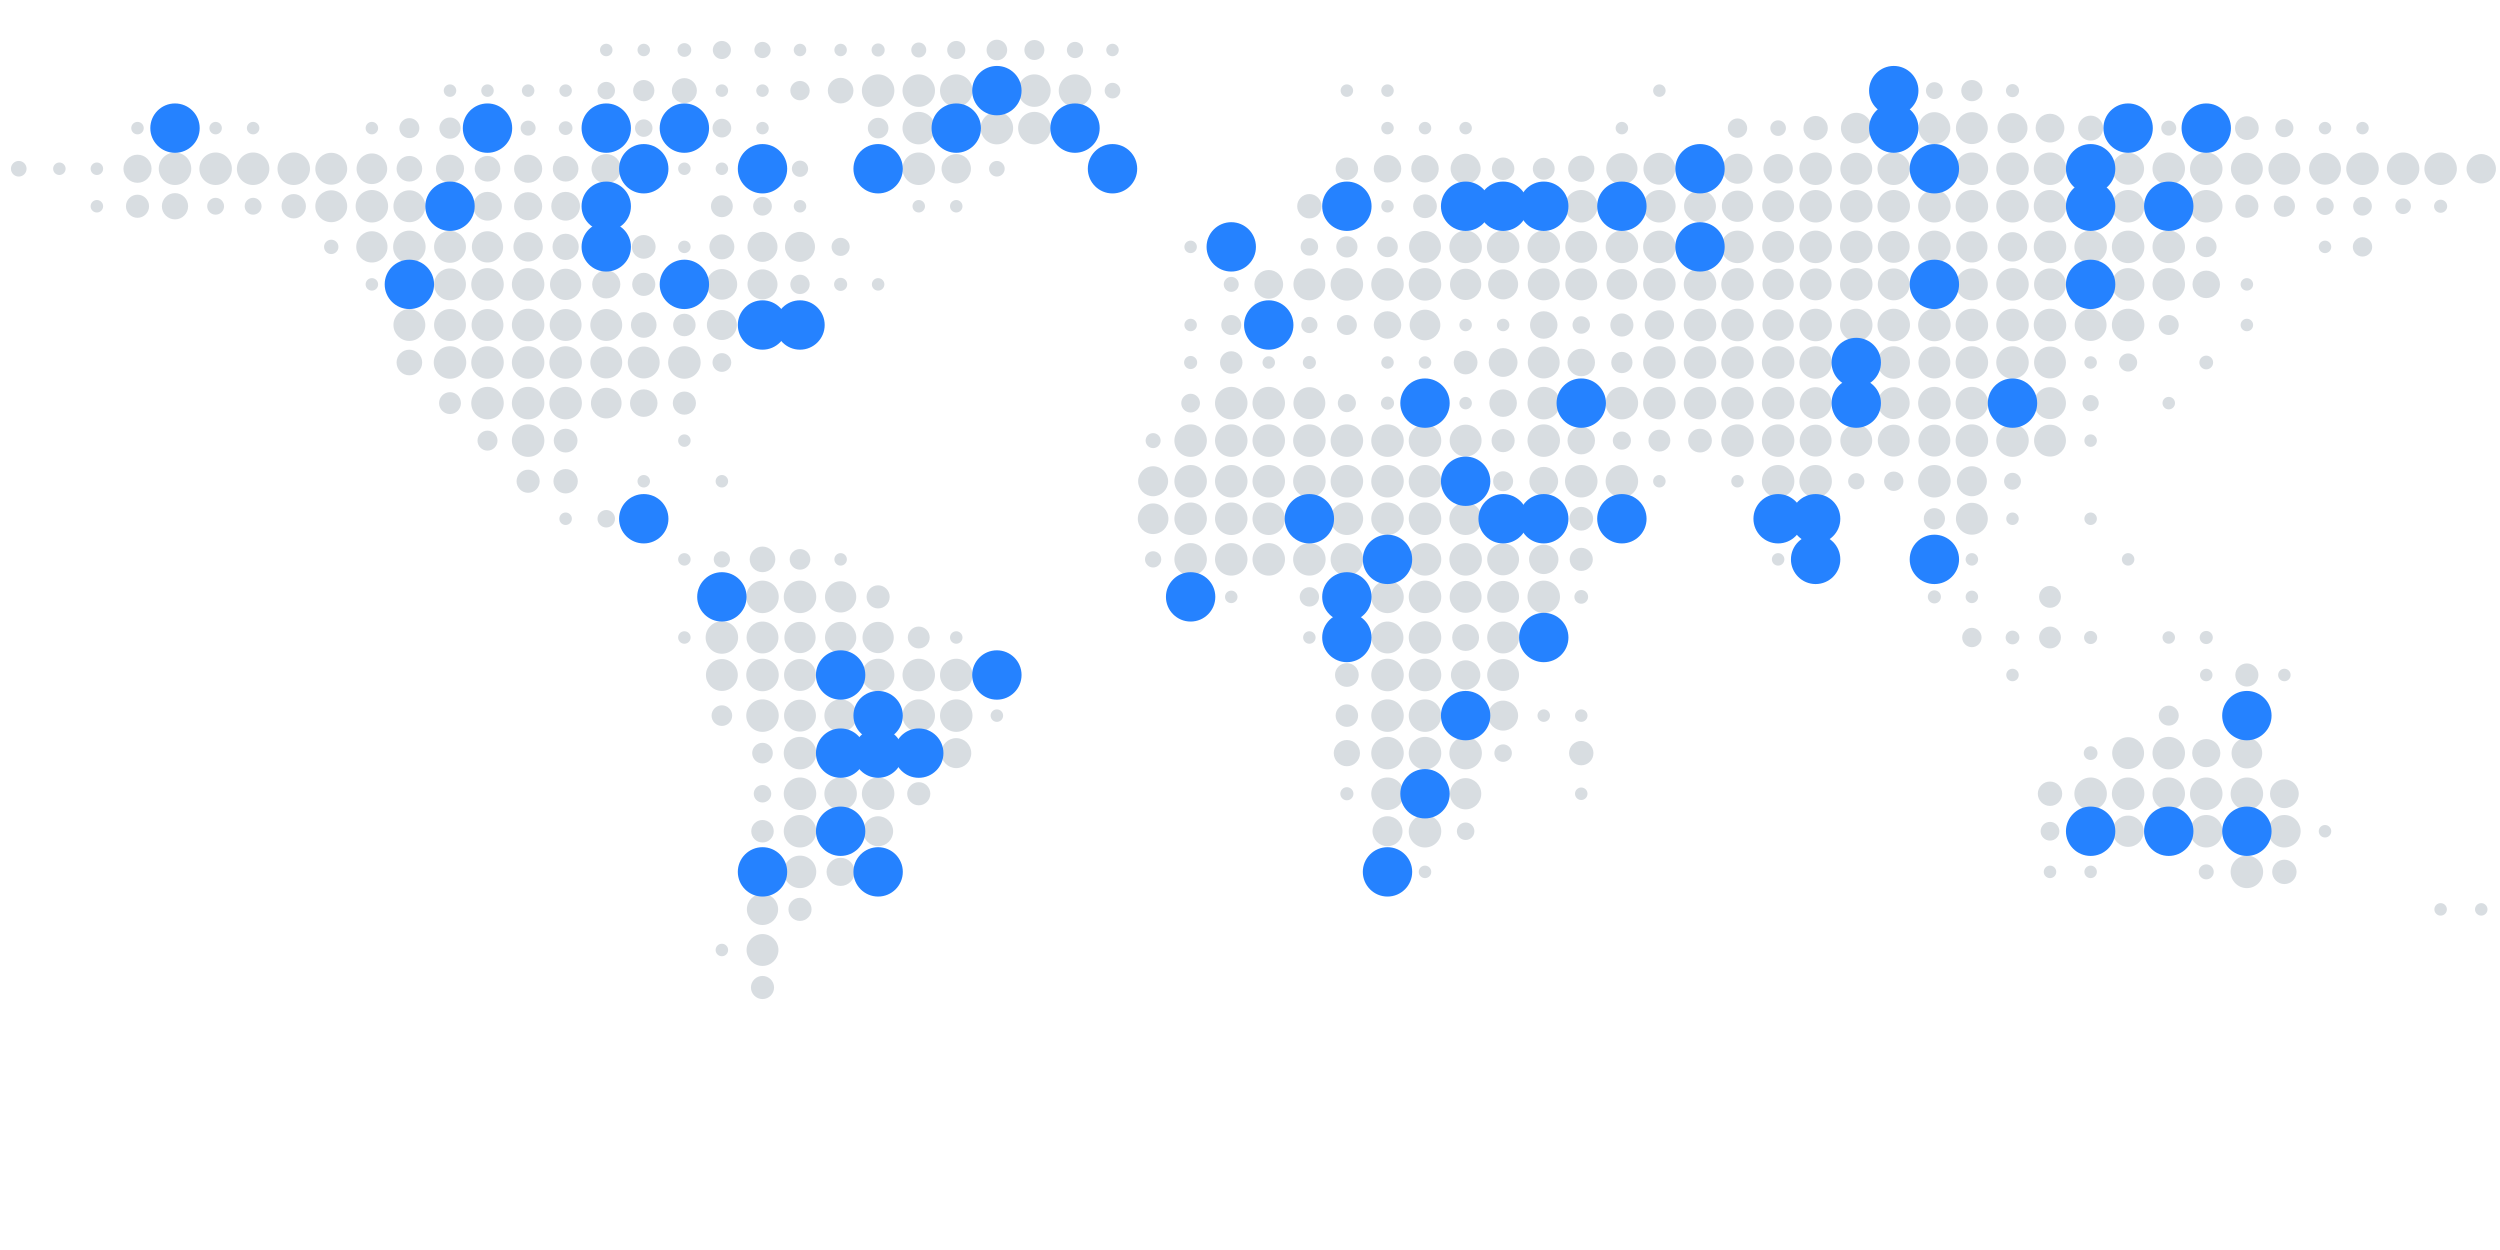
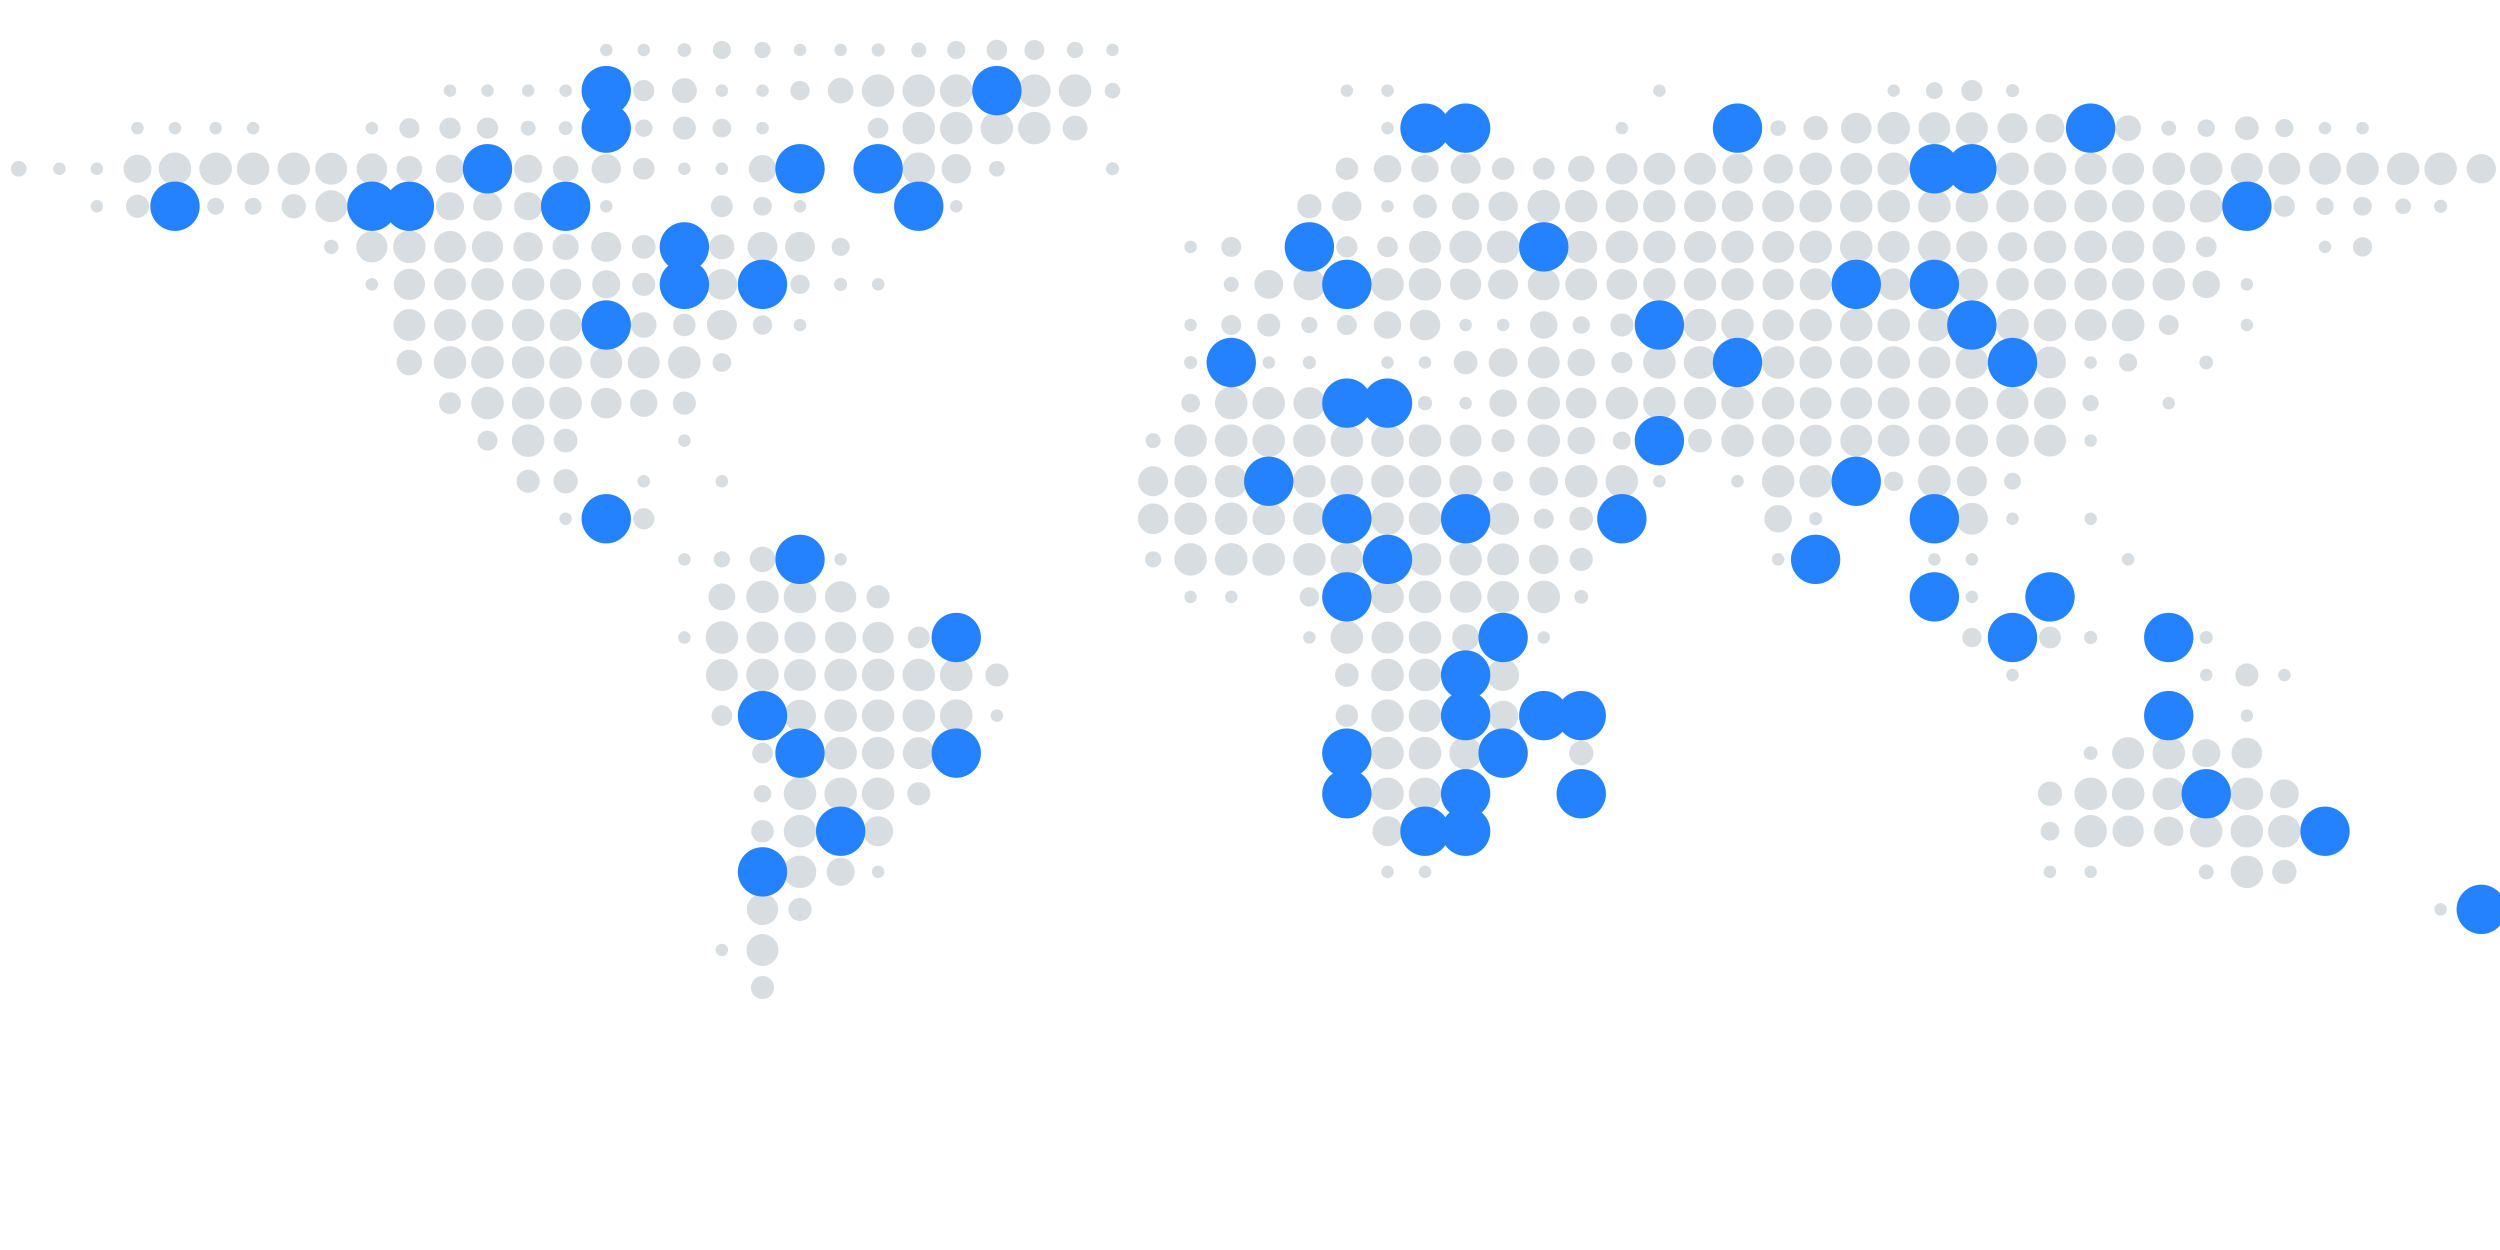
<svg xmlns="http://www.w3.org/2000/svg" width="800" height="400" viewBox="0 0 800 400">
  <style>circle{fill:#D8DDE1} .sn{fill:#2582FF}</style>
  <circle cx="194" cy="16" r="2.0" />
  <circle cx="206" cy="16" r="2.0" />
  <circle cx="219" cy="16" r="2.2" />
  <circle cx="231" cy="16" r="2.9" />
  <circle cx="244" cy="16" r="2.6" />
  <circle cx="256" cy="16" r="2.0" />
  <circle cx="269" cy="16" r="2.0" />
  <circle cx="281" cy="16" r="2.1" />
  <circle cx="294" cy="16" r="2.4" />
  <circle cx="306" cy="16" r="2.9" />
  <circle cx="319" cy="16" r="3.3" />
  <circle cx="331" cy="16" r="3.2" />
  <circle cx="344" cy="16" r="2.6" />
  <circle cx="356" cy="16" r="2.0" />
  <circle cx="144" cy="29" r="2.0" />
  <circle cx="156" cy="29" r="2.0" />
  <circle cx="169" cy="29" r="2.0" />
  <circle cx="181" cy="29" r="2.0" />
-   <circle cx="194" cy="29" r="2.8" />
  <circle cx="206" cy="29" r="3.4" />
  <circle cx="219" cy="29" r="4.0" />
  <circle cx="231" cy="29" r="2.0" />
  <circle cx="244" cy="29" r="2.0" />
  <circle cx="256" cy="29" r="3.1" />
  <circle cx="269" cy="29" r="4.1" />
  <circle cx="281" cy="29" r="5.2" />
  <circle cx="294" cy="29" r="5.2" />
  <circle cx="306" cy="29" r="5.2" />
  <circle cx="331" cy="29" r="5.2" />
  <circle cx="344" cy="29" r="5.2" />
  <circle cx="356" cy="29" r="2.5" />
  <circle cx="431" cy="29" r="2.0" />
  <circle cx="444" cy="29" r="2.0" />
  <circle cx="531" cy="29" r="2.0" />
+   <circle cx="606" cy="29" r="2.0" />
  <circle cx="619" cy="29" r="2.7" />
  <circle cx="631" cy="29" r="3.4" />
  <circle cx="644" cy="29" r="2.1" />
  <circle cx="44" cy="41" r="2.0" />
+   <circle cx="56" cy="41" r="2.0" />
  <circle cx="69" cy="41" r="2.0" />
  <circle cx="81" cy="41" r="2.0" />
  <circle cx="119" cy="41" r="2.0" />
  <circle cx="131" cy="41" r="3.2" />
  <circle cx="144" cy="41" r="3.4" />
+   <circle cx="156" cy="41" r="3.4" />
  <circle cx="169" cy="41" r="2.4" />
  <circle cx="181" cy="41" r="2.2" />
  <circle cx="206" cy="41" r="2.8" />
+   <circle cx="219" cy="41" r="3.7" />
  <circle cx="231" cy="41" r="3.0" />
  <circle cx="244" cy="41" r="2.0" />
  <circle cx="281" cy="41" r="3.3" />
  <circle cx="294" cy="41" r="5.2" />
+   <circle cx="306" cy="41" r="5.2" />
  <circle cx="319" cy="41" r="5.2" />
  <circle cx="331" cy="41" r="5.2" />
+   <circle cx="344" cy="41" r="4.0" />
  <circle cx="444" cy="41" r="2.0" />
-   <circle cx="456" cy="41" r="2.0" />
-   <circle cx="469" cy="41" r="2.0" />
  <circle cx="519" cy="41" r="2.0" />
-   <circle cx="556" cy="41" r="3.1" />
  <circle cx="569" cy="41" r="2.5" />
  <circle cx="581" cy="41" r="3.9" />
  <circle cx="594" cy="41" r="4.9" />
+   <circle cx="606" cy="41" r="5.2" />
  <circle cx="619" cy="41" r="5.1" />
  <circle cx="631" cy="41" r="5.1" />
  <circle cx="644" cy="41" r="4.8" />
  <circle cx="656" cy="41" r="4.6" />
-   <circle cx="669" cy="41" r="4.0" />
+   <circle cx="681" cy="41" r="4.1" />
  <circle cx="694" cy="41" r="2.4" />
+   <circle cx="706" cy="41" r="2.8" />
  <circle cx="719" cy="41" r="3.8" />
  <circle cx="731" cy="41" r="2.9" />
  <circle cx="744" cy="41" r="2.0" />
  <circle cx="756" cy="41" r="2.0" />
  <circle cx="6" cy="54" r="2.5" />
  <circle cx="19" cy="54" r="2.0" />
  <circle cx="31" cy="54" r="2.0" />
  <circle cx="44" cy="54" r="4.5" />
  <circle cx="56" cy="54" r="5.2" />
  <circle cx="69" cy="54" r="5.2" />
  <circle cx="81" cy="54" r="5.2" />
  <circle cx="94" cy="54" r="5.2" />
  <circle cx="106" cy="54" r="5.1" />
  <circle cx="119" cy="54" r="4.9" />
  <circle cx="131" cy="54" r="4.1" />
  <circle cx="144" cy="54" r="4.5" />
-   <circle cx="156" cy="54" r="4.1" />
  <circle cx="169" cy="54" r="4.5" />
  <circle cx="181" cy="54" r="4.1" />
  <circle cx="194" cy="54" r="4.7" />
+   <circle cx="206" cy="54" r="3.5" />
  <circle cx="219" cy="54" r="2.0" />
  <circle cx="231" cy="54" r="2.0" />
-   <circle cx="256" cy="54" r="2.6" />
+   <circle cx="244" cy="54" r="4.4" />
  <circle cx="294" cy="54" r="5.2" />
  <circle cx="306" cy="54" r="4.7" />
  <circle cx="319" cy="54" r="2.5" />
+   <circle cx="356" cy="54" r="2.1" />
  <circle cx="431" cy="54" r="3.6" />
  <circle cx="444" cy="54" r="4.4" />
  <circle cx="456" cy="54" r="4.4" />
  <circle cx="469" cy="54" r="4.8" />
  <circle cx="481" cy="54" r="3.6" />
  <circle cx="494" cy="54" r="3.5" />
  <circle cx="506" cy="54" r="4.2" />
  <circle cx="519" cy="54" r="5.0" />
  <circle cx="531" cy="54" r="5.1" />
+   <circle cx="544" cy="54" r="5.1" />
  <circle cx="556" cy="54" r="4.8" />
  <circle cx="569" cy="54" r="4.7" />
  <circle cx="581" cy="54" r="5.2" />
  <circle cx="594" cy="54" r="5.1" />
  <circle cx="606" cy="54" r="5.2" />
-   <circle cx="631" cy="54" r="5.2" />
  <circle cx="644" cy="54" r="5.2" />
  <circle cx="656" cy="54" r="5.2" />
+   <circle cx="669" cy="54" r="5.1" />
  <circle cx="681" cy="54" r="5.1" />
  <circle cx="694" cy="54" r="5.2" />
  <circle cx="706" cy="54" r="5.2" />
  <circle cx="719" cy="54" r="5.1" />
  <circle cx="731" cy="54" r="5.1" />
  <circle cx="744" cy="54" r="5.1" />
  <circle cx="756" cy="54" r="5.2" />
  <circle cx="769" cy="54" r="5.2" />
  <circle cx="781" cy="54" r="5.2" />
  <circle cx="794" cy="54" r="4.7" />
  <circle cx="31" cy="66" r="2.0" />
  <circle cx="44" cy="66" r="3.7" />
-   <circle cx="56" cy="66" r="4.2" />
  <circle cx="69" cy="66" r="2.7" />
  <circle cx="81" cy="66" r="2.7" />
  <circle cx="94" cy="66" r="3.9" />
  <circle cx="106" cy="66" r="5.1" />
-   <circle cx="119" cy="66" r="5.2" />
-   <circle cx="131" cy="66" r="5.1" />
+   <circle cx="144" cy="66" r="4.5" />
  <circle cx="156" cy="66" r="4.6" />
  <circle cx="169" cy="66" r="4.5" />
-   <circle cx="181" cy="66" r="4.6" />
+   <circle cx="194" cy="66" r="2.0" />
  <circle cx="231" cy="66" r="3.5" />
  <circle cx="244" cy="66" r="3.0" />
  <circle cx="256" cy="66" r="2.0" />
-   <circle cx="294" cy="66" r="2.0" />
  <circle cx="306" cy="66" r="2.0" />
  <circle cx="419" cy="66" r="3.9" />
+   <circle cx="431" cy="66" r="4.7" />
  <circle cx="444" cy="66" r="2.0" />
  <circle cx="456" cy="66" r="3.8" />
+   <circle cx="469" cy="66" r="4.4" />
+   <circle cx="481" cy="66" r="4.7" />
+   <circle cx="494" cy="66" r="5.2" />
  <circle cx="506" cy="66" r="5.2" />
+   <circle cx="519" cy="66" r="5.2" />
  <circle cx="531" cy="66" r="5.2" />
  <circle cx="544" cy="66" r="5.1" />
  <circle cx="556" cy="66" r="5.0" />
  <circle cx="569" cy="66" r="5.1" />
  <circle cx="581" cy="66" r="5.2" />
  <circle cx="594" cy="66" r="5.2" />
  <circle cx="606" cy="66" r="5.2" />
  <circle cx="619" cy="66" r="5.2" />
  <circle cx="631" cy="66" r="5.2" />
  <circle cx="644" cy="66" r="5.2" />
  <circle cx="656" cy="66" r="5.2" />
+   <circle cx="669" cy="66" r="5.2" />
  <circle cx="681" cy="66" r="5.2" />
+   <circle cx="694" cy="66" r="5.2" />
  <circle cx="706" cy="66" r="5.2" />
-   <circle cx="719" cy="66" r="3.7" />
  <circle cx="731" cy="66" r="3.4" />
  <circle cx="744" cy="66" r="2.8" />
  <circle cx="756" cy="66" r="3.0" />
  <circle cx="769" cy="66" r="2.5" />
  <circle cx="781" cy="66" r="2.1" />
  <circle cx="106" cy="79" r="2.3" />
  <circle cx="119" cy="79" r="5.0" />
  <circle cx="131" cy="79" r="5.2" />
  <circle cx="144" cy="79" r="5.1" />
  <circle cx="156" cy="79" r="5.0" />
  <circle cx="169" cy="79" r="4.7" />
  <circle cx="181" cy="79" r="4.2" />
+   <circle cx="194" cy="79" r="4.8" />
  <circle cx="206" cy="79" r="3.8" />
-   <circle cx="219" cy="79" r="2.0" />
  <circle cx="231" cy="79" r="4.0" />
  <circle cx="244" cy="79" r="4.8" />
  <circle cx="256" cy="79" r="4.8" />
  <circle cx="269" cy="79" r="2.9" />
  <circle cx="381" cy="79" r="2.0" />
-   <circle cx="419" cy="79" r="2.8" />
+   <circle cx="394" cy="79" r="3.2" />
  <circle cx="431" cy="79" r="3.4" />
  <circle cx="444" cy="79" r="3.3" />
  <circle cx="456" cy="79" r="5.1" />
  <circle cx="469" cy="79" r="5.2" />
  <circle cx="481" cy="79" r="5.2" />
-   <circle cx="494" cy="79" r="5.2" />
  <circle cx="506" cy="79" r="5.1" />
  <circle cx="519" cy="79" r="5.2" />
  <circle cx="531" cy="79" r="5.2" />
+   <circle cx="544" cy="79" r="5.1" />
  <circle cx="556" cy="79" r="5.2" />
  <circle cx="569" cy="79" r="5.1" />
  <circle cx="581" cy="79" r="5.2" />
  <circle cx="594" cy="79" r="5.2" />
  <circle cx="606" cy="79" r="5.1" />
  <circle cx="619" cy="79" r="5.2" />
  <circle cx="631" cy="79" r="5.0" />
  <circle cx="644" cy="79" r="4.7" />
  <circle cx="656" cy="79" r="5.2" />
  <circle cx="669" cy="79" r="5.2" />
  <circle cx="681" cy="79" r="5.2" />
  <circle cx="694" cy="79" r="5.2" />
  <circle cx="706" cy="79" r="3.3" />
  <circle cx="744" cy="79" r="2.0" />
  <circle cx="756" cy="79" r="3.1" />
  <circle cx="119" cy="91" r="2.0" />
+   <circle cx="131" cy="91" r="5.0" />
  <circle cx="144" cy="91" r="5.1" />
  <circle cx="156" cy="91" r="5.2" />
  <circle cx="169" cy="91" r="5.2" />
  <circle cx="181" cy="91" r="5.0" />
  <circle cx="194" cy="91" r="4.5" />
  <circle cx="206" cy="91" r="3.7" />
  <circle cx="231" cy="91" r="4.9" />
-   <circle cx="244" cy="91" r="4.8" />
  <circle cx="256" cy="91" r="3.1" />
  <circle cx="269" cy="91" r="2.1" />
  <circle cx="281" cy="91" r="2.0" />
  <circle cx="394" cy="91" r="2.4" />
  <circle cx="406" cy="91" r="4.6" />
  <circle cx="419" cy="91" r="5.1" />
-   <circle cx="431" cy="91" r="5.2" />
  <circle cx="444" cy="91" r="5.2" />
  <circle cx="456" cy="91" r="5.2" />
  <circle cx="469" cy="91" r="5.0" />
  <circle cx="481" cy="91" r="4.8" />
  <circle cx="494" cy="91" r="5.1" />
  <circle cx="506" cy="91" r="5.1" />
  <circle cx="519" cy="91" r="4.9" />
  <circle cx="531" cy="91" r="5.2" />
  <circle cx="544" cy="91" r="5.2" />
  <circle cx="556" cy="91" r="5.2" />
  <circle cx="569" cy="91" r="5.0" />
  <circle cx="581" cy="91" r="5.1" />
-   <circle cx="594" cy="91" r="5.2" />
  <circle cx="606" cy="91" r="5.1" />
  <circle cx="631" cy="91" r="5.1" />
  <circle cx="644" cy="91" r="5.2" />
  <circle cx="656" cy="91" r="5.1" />
+   <circle cx="669" cy="91" r="5.2" />
  <circle cx="681" cy="91" r="5.2" />
  <circle cx="694" cy="91" r="5.2" />
  <circle cx="706" cy="91" r="4.4" />
  <circle cx="719" cy="91" r="2.0" />
  <circle cx="131" cy="104" r="5.1" />
  <circle cx="144" cy="104" r="5.1" />
  <circle cx="156" cy="104" r="5.1" />
  <circle cx="169" cy="104" r="5.2" />
  <circle cx="181" cy="104" r="5.1" />
-   <circle cx="194" cy="104" r="5.1" />
  <circle cx="206" cy="104" r="4.1" />
  <circle cx="219" cy="104" r="3.6" />
  <circle cx="231" cy="104" r="4.8" />
+   <circle cx="244" cy="104" r="3.1" />
+   <circle cx="256" cy="104" r="2.0" />
  <circle cx="381" cy="104" r="2.0" />
  <circle cx="394" cy="104" r="3.2" />
+   <circle cx="406" cy="104" r="3.7" />
  <circle cx="419" cy="104" r="2.6" />
  <circle cx="431" cy="104" r="3.2" />
  <circle cx="444" cy="104" r="4.4" />
  <circle cx="456" cy="104" r="4.9" />
  <circle cx="469" cy="104" r="2.0" />
  <circle cx="481" cy="104" r="2.0" />
  <circle cx="494" cy="104" r="4.4" />
  <circle cx="506" cy="104" r="2.8" />
  <circle cx="519" cy="104" r="3.7" />
-   <circle cx="531" cy="104" r="4.7" />
  <circle cx="544" cy="104" r="5.2" />
  <circle cx="556" cy="104" r="5.2" />
  <circle cx="569" cy="104" r="5.0" />
  <circle cx="581" cy="104" r="5.2" />
  <circle cx="594" cy="104" r="5.2" />
  <circle cx="606" cy="104" r="5.2" />
  <circle cx="619" cy="104" r="5.2" />
-   <circle cx="631" cy="104" r="5.2" />
  <circle cx="644" cy="104" r="5.2" />
  <circle cx="656" cy="104" r="5.2" />
  <circle cx="669" cy="104" r="5.1" />
  <circle cx="681" cy="104" r="5.2" />
  <circle cx="694" cy="104" r="3.2" />
  <circle cx="719" cy="104" r="2.0" />
  <circle cx="131" cy="116" r="4.1" />
  <circle cx="144" cy="116" r="5.2" />
  <circle cx="156" cy="116" r="5.2" />
  <circle cx="169" cy="116" r="5.2" />
  <circle cx="181" cy="116" r="5.2" />
  <circle cx="194" cy="116" r="5.1" />
  <circle cx="206" cy="116" r="5.1" />
  <circle cx="219" cy="116" r="5.2" />
  <circle cx="231" cy="116" r="3.0" />
  <circle cx="381" cy="116" r="2.1" />
-   <circle cx="394" cy="116" r="3.6" />
  <circle cx="406" cy="116" r="2.0" />
  <circle cx="419" cy="116" r="2.1" />
  <circle cx="444" cy="116" r="2.0" />
  <circle cx="456" cy="116" r="2.0" />
  <circle cx="469" cy="116" r="3.8" />
  <circle cx="481" cy="116" r="4.6" />
  <circle cx="494" cy="116" r="5.1" />
  <circle cx="506" cy="116" r="4.4" />
  <circle cx="519" cy="116" r="3.4" />
  <circle cx="531" cy="116" r="5.2" />
  <circle cx="544" cy="116" r="5.2" />
-   <circle cx="556" cy="116" r="5.2" />
  <circle cx="569" cy="116" r="5.2" />
  <circle cx="581" cy="116" r="5.2" />
+   <circle cx="594" cy="116" r="5.2" />
  <circle cx="606" cy="116" r="5.2" />
  <circle cx="619" cy="116" r="5.1" />
  <circle cx="631" cy="116" r="5.2" />
-   <circle cx="644" cy="116" r="5.2" />
  <circle cx="656" cy="116" r="5.1" />
  <circle cx="669" cy="116" r="2.0" />
  <circle cx="681" cy="116" r="2.9" />
  <circle cx="706" cy="116" r="2.2" />
  <circle cx="144" cy="129" r="3.5" />
  <circle cx="156" cy="129" r="5.2" />
  <circle cx="169" cy="129" r="5.2" />
  <circle cx="181" cy="129" r="5.2" />
  <circle cx="194" cy="129" r="4.9" />
  <circle cx="206" cy="129" r="4.4" />
  <circle cx="219" cy="129" r="3.7" />
  <circle cx="381" cy="129" r="3.0" />
  <circle cx="394" cy="129" r="5.2" />
  <circle cx="406" cy="129" r="5.2" />
  <circle cx="419" cy="129" r="5.1" />
-   <circle cx="431" cy="129" r="2.9" />
-   <circle cx="444" cy="129" r="2.1" />
+   <circle cx="456" cy="129" r="2.3" />
  <circle cx="469" cy="129" r="2.0" />
  <circle cx="481" cy="129" r="4.4" />
  <circle cx="494" cy="129" r="5.2" />
+   <circle cx="506" cy="129" r="4.9" />
  <circle cx="519" cy="129" r="5.2" />
  <circle cx="531" cy="129" r="5.2" />
  <circle cx="544" cy="129" r="5.2" />
  <circle cx="556" cy="129" r="5.2" />
  <circle cx="569" cy="129" r="5.2" />
  <circle cx="581" cy="129" r="5.1" />
+   <circle cx="594" cy="129" r="5.1" />
  <circle cx="606" cy="129" r="5.1" />
  <circle cx="619" cy="129" r="5.2" />
  <circle cx="631" cy="129" r="5.2" />
+   <circle cx="644" cy="129" r="5.1" />
  <circle cx="656" cy="129" r="5.1" />
  <circle cx="669" cy="129" r="2.6" />
  <circle cx="694" cy="129" r="2.0" />
  <circle cx="156" cy="141" r="3.2" />
  <circle cx="169" cy="141" r="5.2" />
  <circle cx="181" cy="141" r="3.8" />
  <circle cx="219" cy="141" r="2.0" />
  <circle cx="369" cy="141" r="2.4" />
  <circle cx="381" cy="141" r="5.2" />
  <circle cx="394" cy="141" r="5.2" />
  <circle cx="406" cy="141" r="5.2" />
  <circle cx="419" cy="141" r="5.2" />
  <circle cx="431" cy="141" r="5.2" />
  <circle cx="444" cy="141" r="5.2" />
  <circle cx="456" cy="141" r="5.2" />
  <circle cx="469" cy="141" r="5.1" />
  <circle cx="481" cy="141" r="3.7" />
  <circle cx="494" cy="141" r="5.2" />
  <circle cx="506" cy="141" r="4.4" />
  <circle cx="519" cy="141" r="2.9" />
-   <circle cx="531" cy="141" r="3.5" />
  <circle cx="544" cy="141" r="3.8" />
  <circle cx="556" cy="141" r="5.2" />
  <circle cx="569" cy="141" r="5.2" />
  <circle cx="581" cy="141" r="5.1" />
  <circle cx="594" cy="141" r="5.1" />
  <circle cx="606" cy="141" r="5.1" />
  <circle cx="619" cy="141" r="5.1" />
  <circle cx="631" cy="141" r="5.2" />
  <circle cx="644" cy="141" r="5.2" />
  <circle cx="656" cy="141" r="5.1" />
  <circle cx="669" cy="141" r="2.0" />
  <circle cx="169" cy="154" r="3.7" />
  <circle cx="181" cy="154" r="3.9" />
  <circle cx="206" cy="154" r="2.0" />
  <circle cx="231" cy="154" r="2.0" />
  <circle cx="369" cy="154" r="4.8" />
  <circle cx="381" cy="154" r="5.2" />
  <circle cx="394" cy="154" r="5.2" />
-   <circle cx="406" cy="154" r="5.2" />
  <circle cx="419" cy="154" r="5.2" />
  <circle cx="431" cy="154" r="5.2" />
  <circle cx="444" cy="154" r="5.2" />
  <circle cx="456" cy="154" r="5.2" />
+   <circle cx="469" cy="154" r="5.2" />
  <circle cx="481" cy="154" r="3.2" />
  <circle cx="494" cy="154" r="4.6" />
  <circle cx="506" cy="154" r="5.2" />
  <circle cx="519" cy="154" r="5.2" />
  <circle cx="531" cy="154" r="2.0" />
  <circle cx="556" cy="154" r="2.0" />
  <circle cx="569" cy="154" r="5.2" />
  <circle cx="581" cy="154" r="5.2" />
-   <circle cx="594" cy="154" r="2.6" />
  <circle cx="606" cy="154" r="3.1" />
  <circle cx="619" cy="154" r="5.2" />
  <circle cx="631" cy="154" r="4.8" />
  <circle cx="644" cy="154" r="2.7" />
  <circle cx="181" cy="166" r="2.0" />
-   <circle cx="194" cy="166" r="2.8" />
+   <circle cx="206" cy="166" r="3.4" />
  <circle cx="369" cy="166" r="4.9" />
  <circle cx="381" cy="166" r="5.2" />
  <circle cx="394" cy="166" r="5.2" />
  <circle cx="406" cy="166" r="5.2" />
-   <circle cx="431" cy="166" r="5.2" />
+   <circle cx="419" cy="166" r="5.2" />
  <circle cx="444" cy="166" r="5.2" />
  <circle cx="456" cy="166" r="5.2" />
-   <circle cx="469" cy="166" r="5.2" />
+   <circle cx="481" cy="166" r="5.1" />
+   <circle cx="494" cy="166" r="3.2" />
  <circle cx="506" cy="166" r="3.8" />
-   <circle cx="619" cy="166" r="3.4" />
+   <circle cx="569" cy="166" r="4.4" />
+   <circle cx="581" cy="166" r="2.1" />
  <circle cx="631" cy="166" r="5.1" />
  <circle cx="644" cy="166" r="2.0" />
  <circle cx="669" cy="166" r="2.0" />
  <circle cx="219" cy="179" r="2.0" />
  <circle cx="231" cy="179" r="2.6" />
  <circle cx="244" cy="179" r="4.1" />
-   <circle cx="256" cy="179" r="3.3" />
  <circle cx="269" cy="179" r="2.0" />
  <circle cx="369" cy="179" r="2.6" />
  <circle cx="381" cy="179" r="5.2" />
  <circle cx="394" cy="179" r="5.2" />
  <circle cx="406" cy="179" r="5.2" />
  <circle cx="419" cy="179" r="5.2" />
  <circle cx="431" cy="179" r="5.2" />
  <circle cx="456" cy="179" r="5.2" />
  <circle cx="469" cy="179" r="5.2" />
  <circle cx="481" cy="179" r="5.1" />
  <circle cx="494" cy="179" r="4.7" />
  <circle cx="506" cy="179" r="3.7" />
  <circle cx="569" cy="179" r="2.0" />
+   <circle cx="619" cy="179" r="2.0" />
  <circle cx="631" cy="179" r="2.0" />
  <circle cx="681" cy="179" r="2.0" />
+   <circle cx="231" cy="191" r="4.3" />
  <circle cx="244" cy="191" r="5.2" />
  <circle cx="256" cy="191" r="5.2" />
  <circle cx="269" cy="191" r="5.0" />
  <circle cx="281" cy="191" r="3.7" />
+   <circle cx="381" cy="191" r="2.0" />
  <circle cx="394" cy="191" r="2.0" />
  <circle cx="419" cy="191" r="3.1" />
  <circle cx="444" cy="191" r="5.2" />
  <circle cx="456" cy="191" r="5.2" />
  <circle cx="469" cy="191" r="5.1" />
  <circle cx="481" cy="191" r="5.1" />
  <circle cx="494" cy="191" r="5.2" />
  <circle cx="506" cy="191" r="2.2" />
-   <circle cx="619" cy="191" r="2.1" />
  <circle cx="631" cy="191" r="2.0" />
-   <circle cx="656" cy="191" r="3.5" />
  <circle cx="219" cy="204" r="2.0" />
  <circle cx="231" cy="204" r="5.2" />
  <circle cx="244" cy="204" r="5.1" />
  <circle cx="256" cy="204" r="5.0" />
  <circle cx="269" cy="204" r="5.0" />
  <circle cx="281" cy="204" r="5.0" />
  <circle cx="294" cy="204" r="3.5" />
-   <circle cx="306" cy="204" r="2.0" />
  <circle cx="419" cy="204" r="2.0" />
+   <circle cx="431" cy="204" r="5.2" />
  <circle cx="444" cy="204" r="5.1" />
  <circle cx="456" cy="204" r="5.2" />
  <circle cx="469" cy="204" r="4.3" />
-   <circle cx="481" cy="204" r="5.1" />
+   <circle cx="494" cy="204" r="2.0" />
  <circle cx="631" cy="204" r="3.1" />
-   <circle cx="644" cy="204" r="2.2" />
  <circle cx="656" cy="204" r="3.5" />
  <circle cx="669" cy="204" r="2.1" />
-   <circle cx="694" cy="204" r="2.0" />
  <circle cx="706" cy="204" r="2.1" />
  <circle cx="231" cy="216" r="5.1" />
  <circle cx="244" cy="216" r="5.2" />
  <circle cx="256" cy="216" r="5.1" />
+   <circle cx="269" cy="216" r="5.2" />
  <circle cx="281" cy="216" r="5.2" />
  <circle cx="294" cy="216" r="5.2" />
  <circle cx="306" cy="216" r="5.2" />
+   <circle cx="319" cy="216" r="3.7" />
  <circle cx="431" cy="216" r="3.8" />
  <circle cx="444" cy="216" r="5.2" />
  <circle cx="456" cy="216" r="5.2" />
-   <circle cx="469" cy="216" r="4.7" />
  <circle cx="481" cy="216" r="5.1" />
  <circle cx="644" cy="216" r="2.0" />
  <circle cx="706" cy="216" r="2.0" />
  <circle cx="719" cy="216" r="3.7" />
  <circle cx="731" cy="216" r="2.0" />
  <circle cx="231" cy="229" r="3.3" />
-   <circle cx="244" cy="229" r="5.2" />
  <circle cx="256" cy="229" r="5.1" />
  <circle cx="269" cy="229" r="5.2" />
+   <circle cx="281" cy="229" r="5.2" />
  <circle cx="294" cy="229" r="5.2" />
  <circle cx="306" cy="229" r="5.2" />
  <circle cx="319" cy="229" r="2.0" />
  <circle cx="431" cy="229" r="3.6" />
  <circle cx="444" cy="229" r="5.2" />
  <circle cx="456" cy="229" r="5.2" />
  <circle cx="481" cy="229" r="4.8" />
-   <circle cx="494" cy="229" r="2.0" />
-   <circle cx="506" cy="229" r="2.0" />
-   <circle cx="694" cy="229" r="3.2" />
+   <circle cx="719" cy="229" r="2.0" />
  <circle cx="244" cy="241" r="3.3" />
-   <circle cx="256" cy="241" r="5.2" />
-   <circle cx="306" cy="241" r="4.8" />
-   <circle cx="431" cy="241" r="4.2" />
+   <circle cx="269" cy="241" r="5.2" />
+   <circle cx="281" cy="241" r="5.2" />
+   <circle cx="294" cy="241" r="5.1" />
  <circle cx="444" cy="241" r="5.2" />
  <circle cx="456" cy="241" r="5.2" />
  <circle cx="469" cy="241" r="5.2" />
-   <circle cx="481" cy="241" r="2.8" />
  <circle cx="506" cy="241" r="3.9" />
  <circle cx="669" cy="241" r="2.2" />
  <circle cx="681" cy="241" r="5.1" />
  <circle cx="694" cy="241" r="5.2" />
  <circle cx="706" cy="241" r="4.5" />
  <circle cx="719" cy="241" r="4.9" />
  <circle cx="244" cy="254" r="2.8" />
  <circle cx="256" cy="254" r="5.2" />
  <circle cx="269" cy="254" r="5.2" />
  <circle cx="281" cy="254" r="5.2" />
  <circle cx="294" cy="254" r="3.7" />
-   <circle cx="431" cy="254" r="2.1" />
  <circle cx="444" cy="254" r="5.2" />
-   <circle cx="469" cy="254" r="5.0" />
-   <circle cx="506" cy="254" r="2.0" />
+   <circle cx="456" cy="254" r="5.2" />
  <circle cx="656" cy="254" r="3.9" />
  <circle cx="669" cy="254" r="5.2" />
  <circle cx="681" cy="254" r="5.2" />
  <circle cx="694" cy="254" r="5.2" />
-   <circle cx="706" cy="254" r="5.2" />
  <circle cx="719" cy="254" r="5.2" />
  <circle cx="731" cy="254" r="4.6" />
  <circle cx="244" cy="266" r="3.6" />
  <circle cx="256" cy="266" r="5.2" />
  <circle cx="281" cy="266" r="4.8" />
  <circle cx="444" cy="266" r="4.8" />
-   <circle cx="456" cy="266" r="5.2" />
-   <circle cx="469" cy="266" r="2.8" />
  <circle cx="656" cy="266" r="3.0" />
+   <circle cx="669" cy="266" r="5.2" />
  <circle cx="681" cy="266" r="5.0" />
+   <circle cx="694" cy="266" r="4.7" />
  <circle cx="706" cy="266" r="5.2" />
+   <circle cx="719" cy="266" r="5.2" />
  <circle cx="731" cy="266" r="5.2" />
-   <circle cx="744" cy="266" r="2.0" />
  <circle cx="256" cy="279" r="5.2" />
  <circle cx="269" cy="279" r="4.5" />
+   <circle cx="281" cy="279" r="2.0" />
+   <circle cx="444" cy="279" r="2.0" />
  <circle cx="456" cy="279" r="2.0" />
  <circle cx="656" cy="279" r="2.0" />
  <circle cx="669" cy="279" r="2.0" />
  <circle cx="706" cy="279" r="2.4" />
  <circle cx="719" cy="279" r="5.2" />
  <circle cx="731" cy="279" r="3.9" />
  <circle cx="244" cy="291" r="5.0" />
  <circle cx="256" cy="291" r="3.7" />
  <circle cx="781" cy="291" r="2.0" />
-   <circle cx="794" cy="291" r="2.0" />
  <circle cx="231" cy="304" r="2.0" />
  <circle cx="244" cy="304" r="5.1" />
  <circle cx="244" cy="316" r="3.7" />
+   <circle class="sn" cx="194" cy="29" r="7.9" />
  <circle class="sn" cx="319" cy="29" r="7.9" />
-   <circle class="sn" cx="606" cy="29" r="7.9" />
-   <circle class="sn" cx="56" cy="41" r="7.9" />
-   <circle class="sn" cx="156" cy="41" r="7.9" />
  <circle class="sn" cx="194" cy="41" r="7.9" />
-   <circle class="sn" cx="219" cy="41" r="7.9" />
-   <circle class="sn" cx="306" cy="41" r="7.9" />
-   <circle class="sn" cx="344" cy="41" r="7.9" />
-   <circle class="sn" cx="606" cy="41" r="7.9" />
-   <circle class="sn" cx="681" cy="41" r="7.9" />
-   <circle class="sn" cx="706" cy="41" r="7.9" />
-   <circle class="sn" cx="206" cy="54" r="7.9" />
-   <circle class="sn" cx="244" cy="54" r="7.9" />
+   <circle class="sn" cx="456" cy="41" r="7.9" />
+   <circle class="sn" cx="469" cy="41" r="7.9" />
+   <circle class="sn" cx="556" cy="41" r="7.9" />
+   <circle class="sn" cx="669" cy="41" r="7.9" />
+   <circle class="sn" cx="156" cy="54" r="7.9" />
+   <circle class="sn" cx="256" cy="54" r="7.9" />
  <circle class="sn" cx="281" cy="54" r="7.9" />
-   <circle class="sn" cx="356" cy="54" r="7.9" />
-   <circle class="sn" cx="544" cy="54" r="7.9" />
  <circle class="sn" cx="619" cy="54" r="7.9" />
-   <circle class="sn" cx="669" cy="54" r="7.9" />
-   <circle class="sn" cx="144" cy="66" r="7.9" />
-   <circle class="sn" cx="194" cy="66" r="7.9" />
-   <circle class="sn" cx="431" cy="66" r="7.9" />
-   <circle class="sn" cx="469" cy="66" r="7.9" />
-   <circle class="sn" cx="481" cy="66" r="7.9" />
-   <circle class="sn" cx="494" cy="66" r="7.9" />
-   <circle class="sn" cx="519" cy="66" r="7.9" />
-   <circle class="sn" cx="669" cy="66" r="7.9" />
-   <circle class="sn" cx="694" cy="66" r="7.9" />
-   <circle class="sn" cx="194" cy="79" r="7.9" />
-   <circle class="sn" cx="394" cy="79" r="7.9" />
-   <circle class="sn" cx="544" cy="79" r="7.9" />
-   <circle class="sn" cx="131" cy="91" r="7.9" />
+   <circle class="sn" cx="631" cy="54" r="7.9" />
+   <circle class="sn" cx="56" cy="66" r="7.9" />
+   <circle class="sn" cx="119" cy="66" r="7.9" />
+   <circle class="sn" cx="131" cy="66" r="7.9" />
+   <circle class="sn" cx="181" cy="66" r="7.9" />
+   <circle class="sn" cx="294" cy="66" r="7.9" />
+   <circle class="sn" cx="719" cy="66" r="7.9" />
+   <circle class="sn" cx="219" cy="79" r="7.9" />
+   <circle class="sn" cx="419" cy="79" r="7.9" />
+   <circle class="sn" cx="494" cy="79" r="7.9" />
  <circle class="sn" cx="219" cy="91" r="7.9" />
+   <circle class="sn" cx="244" cy="91" r="7.9" />
+   <circle class="sn" cx="431" cy="91" r="7.9" />
+   <circle class="sn" cx="594" cy="91" r="7.9" />
  <circle class="sn" cx="619" cy="91" r="7.9" />
-   <circle class="sn" cx="669" cy="91" r="7.9" />
-   <circle class="sn" cx="244" cy="104" r="7.9" />
-   <circle class="sn" cx="256" cy="104" r="7.9" />
-   <circle class="sn" cx="406" cy="104" r="7.9" />
-   <circle class="sn" cx="594" cy="116" r="7.9" />
-   <circle class="sn" cx="456" cy="129" r="7.9" />
-   <circle class="sn" cx="506" cy="129" r="7.9" />
-   <circle class="sn" cx="594" cy="129" r="7.9" />
-   <circle class="sn" cx="644" cy="129" r="7.9" />
-   <circle class="sn" cx="469" cy="154" r="7.9" />
-   <circle class="sn" cx="206" cy="166" r="7.9" />
-   <circle class="sn" cx="419" cy="166" r="7.9" />
-   <circle class="sn" cx="481" cy="166" r="7.9" />
-   <circle class="sn" cx="494" cy="166" r="7.9" />
+   <circle class="sn" cx="194" cy="104" r="7.9" />
+   <circle class="sn" cx="531" cy="104" r="7.9" />
+   <circle class="sn" cx="631" cy="104" r="7.9" />
+   <circle class="sn" cx="394" cy="116" r="7.9" />
+   <circle class="sn" cx="556" cy="116" r="7.9" />
+   <circle class="sn" cx="644" cy="116" r="7.9" />
+   <circle class="sn" cx="431" cy="129" r="7.9" />
+   <circle class="sn" cx="444" cy="129" r="7.9" />
+   <circle class="sn" cx="531" cy="141" r="7.9" />
+   <circle class="sn" cx="406" cy="154" r="7.9" />
+   <circle class="sn" cx="594" cy="154" r="7.9" />
+   <circle class="sn" cx="194" cy="166" r="7.9" />
+   <circle class="sn" cx="431" cy="166" r="7.9" />
+   <circle class="sn" cx="469" cy="166" r="7.9" />
  <circle class="sn" cx="519" cy="166" r="7.9" />
-   <circle class="sn" cx="569" cy="166" r="7.9" />
-   <circle class="sn" cx="581" cy="166" r="7.9" />
+   <circle class="sn" cx="619" cy="166" r="7.9" />
+   <circle class="sn" cx="256" cy="179" r="7.9" />
  <circle class="sn" cx="444" cy="179" r="7.9" />
  <circle class="sn" cx="581" cy="179" r="7.9" />
-   <circle class="sn" cx="619" cy="179" r="7.9" />
-   <circle class="sn" cx="231" cy="191" r="7.9" />
-   <circle class="sn" cx="381" cy="191" r="7.9" />
  <circle class="sn" cx="431" cy="191" r="7.9" />
-   <circle class="sn" cx="431" cy="204" r="7.9" />
-   <circle class="sn" cx="494" cy="204" r="7.9" />
-   <circle class="sn" cx="269" cy="216" r="7.9" />
-   <circle class="sn" cx="319" cy="216" r="7.9" />
-   <circle class="sn" cx="281" cy="229" r="7.9" />
+   <circle class="sn" cx="619" cy="191" r="7.9" />
+   <circle class="sn" cx="656" cy="191" r="7.9" />
+   <circle class="sn" cx="306" cy="204" r="7.9" />
+   <circle class="sn" cx="481" cy="204" r="7.9" />
+   <circle class="sn" cx="644" cy="204" r="7.9" />
+   <circle class="sn" cx="694" cy="204" r="7.9" />
+   <circle class="sn" cx="469" cy="216" r="7.9" />
+   <circle class="sn" cx="244" cy="229" r="7.9" />
  <circle class="sn" cx="469" cy="229" r="7.9" />
-   <circle class="sn" cx="719" cy="229" r="7.9" />
-   <circle class="sn" cx="269" cy="241" r="7.9" />
-   <circle class="sn" cx="281" cy="241" r="7.9" />
-   <circle class="sn" cx="294" cy="241" r="7.9" />
-   <circle class="sn" cx="456" cy="254" r="7.9" />
+   <circle class="sn" cx="494" cy="229" r="7.9" />
+   <circle class="sn" cx="506" cy="229" r="7.9" />
+   <circle class="sn" cx="694" cy="229" r="7.9" />
+   <circle class="sn" cx="256" cy="241" r="7.9" />
+   <circle class="sn" cx="306" cy="241" r="7.9" />
+   <circle class="sn" cx="431" cy="241" r="7.9" />
+   <circle class="sn" cx="481" cy="241" r="7.9" />
+   <circle class="sn" cx="431" cy="254" r="7.9" />
+   <circle class="sn" cx="469" cy="254" r="7.9" />
+   <circle class="sn" cx="506" cy="254" r="7.9" />
+   <circle class="sn" cx="706" cy="254" r="7.9" />
  <circle class="sn" cx="269" cy="266" r="7.9" />
-   <circle class="sn" cx="669" cy="266" r="7.9" />
-   <circle class="sn" cx="694" cy="266" r="7.9" />
-   <circle class="sn" cx="719" cy="266" r="7.9" />
+   <circle class="sn" cx="456" cy="266" r="7.9" />
+   <circle class="sn" cx="469" cy="266" r="7.9" />
+   <circle class="sn" cx="744" cy="266" r="7.9" />
  <circle class="sn" cx="244" cy="279" r="7.9" />
-   <circle class="sn" cx="281" cy="279" r="7.9" />
-   <circle class="sn" cx="444" cy="279" r="7.9" />
+   <circle class="sn" cx="794" cy="291" r="7.9" />
</svg>
